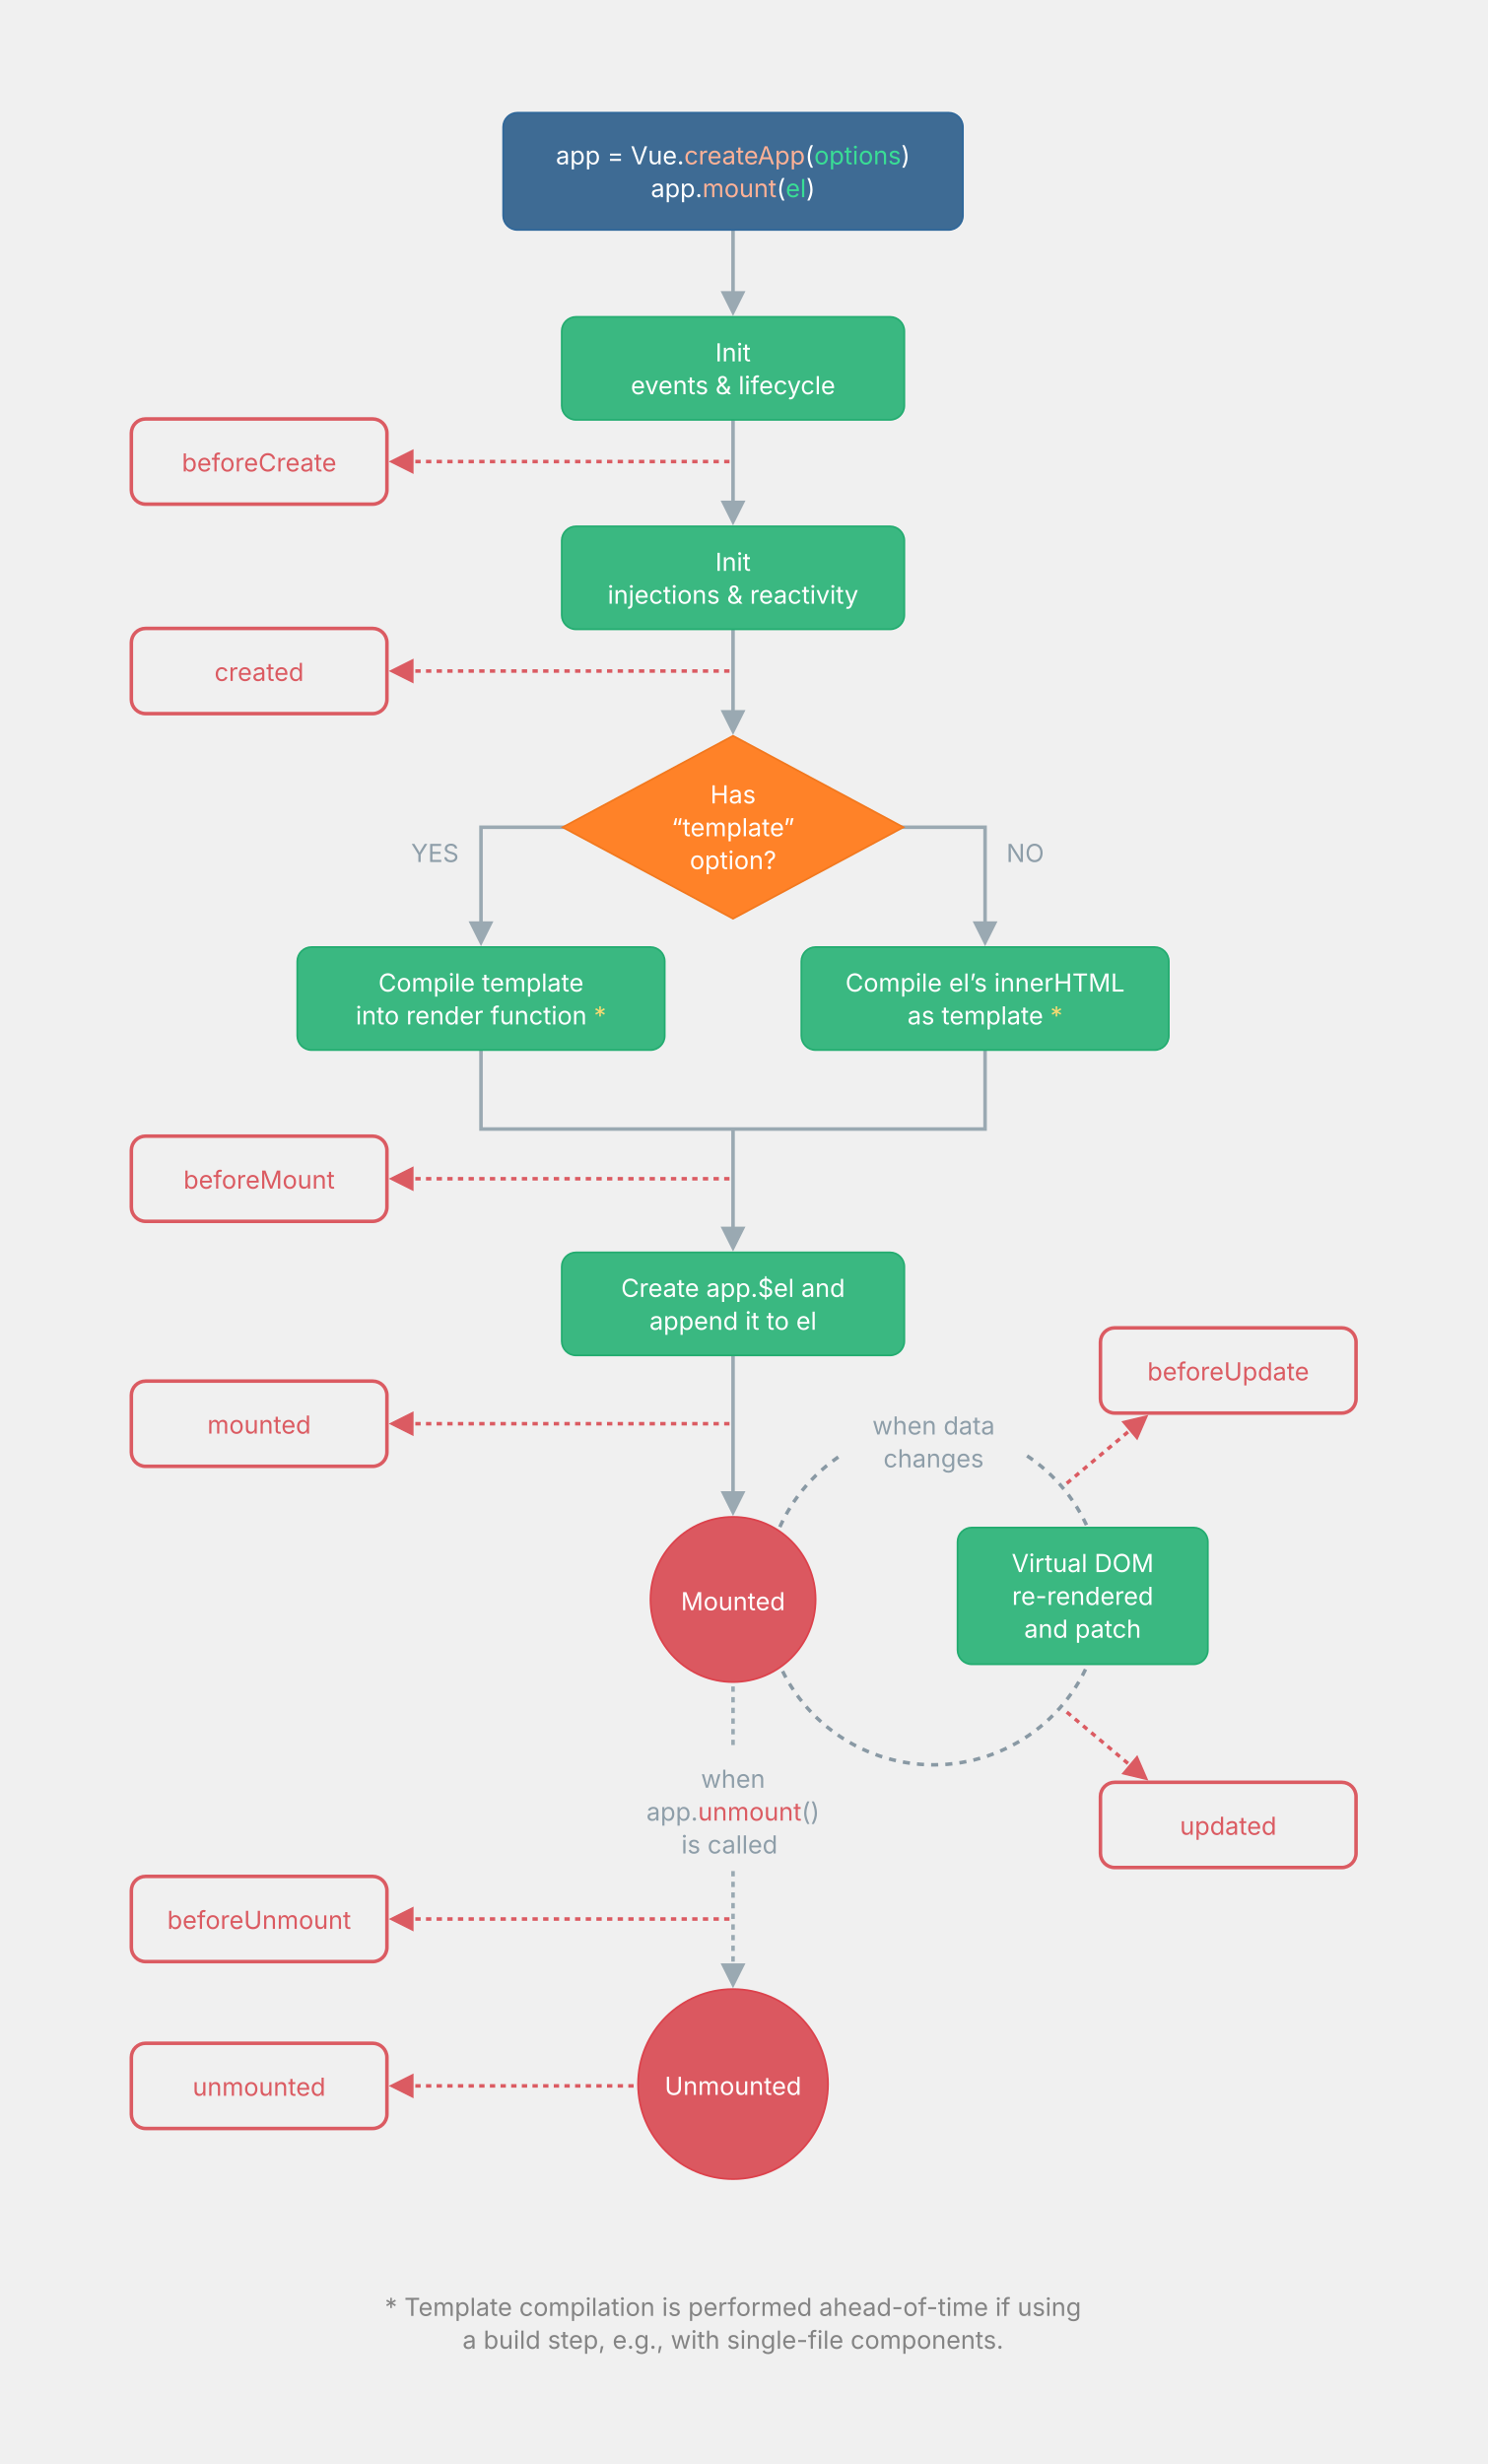
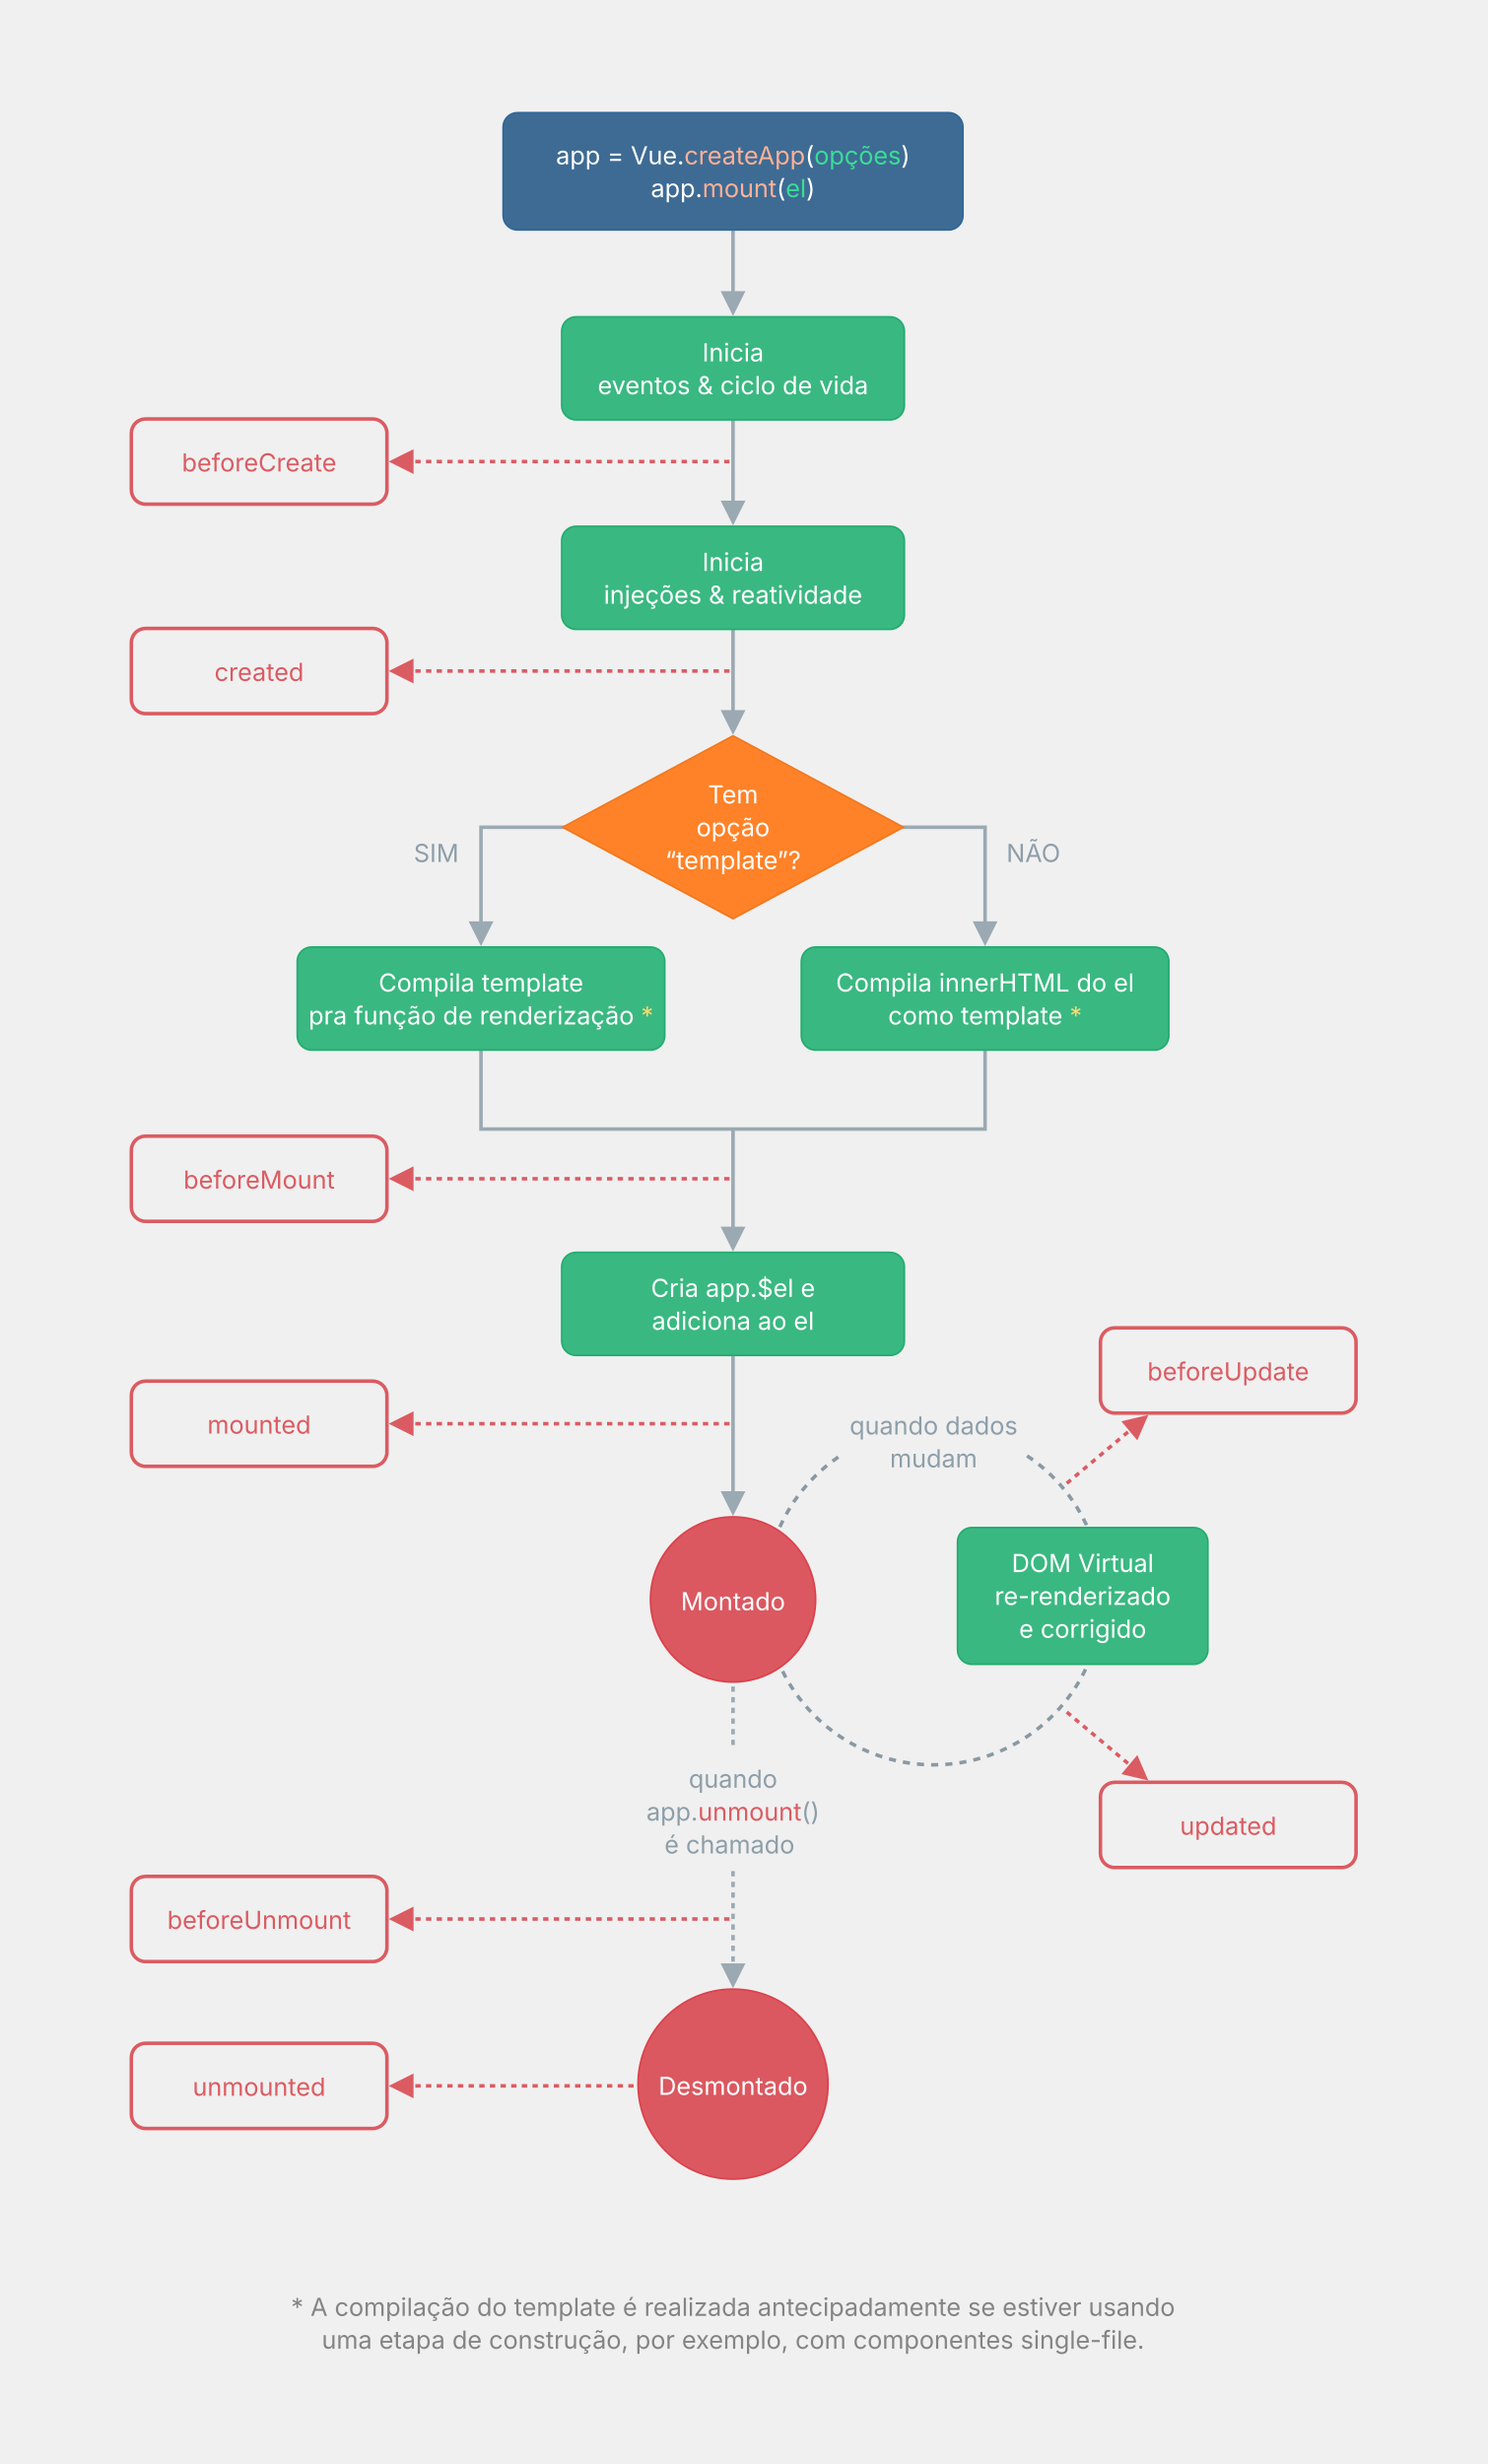
<svg xmlns="http://www.w3.org/2000/svg" width="838" height="1388" fill="none" font-family="Inter,Roboto,sans-serif" font-size="14" text-anchor="middle">
  <g transform="translate(283 63)">
    <path d="M131 66v35h6l-7 14-7-14h6v-35h2z" fill="#9AA9B2" />
    <rect stroke="#2F679A" fill="#3E6B94" x="0.5" y="0.5" width="259" height="66" rx="8" />
    <text x="130" y="24.5" fill="#FFF" dominant-baseline="middle">
-       app = Vue.<tspan fill="#FFB196" dominant-baseline="middle">createApp</tspan>(<tspan fill="#39DD95" dominant-baseline="middle">options</tspan>)
+       app = Vue.<tspan fill="#FFB196" dominant-baseline="middle">createApp</tspan>(<tspan fill="#39DD95" dominant-baseline="middle">opções</tspan>)
    </text>
    <text x="130" y="43" fill="#FFF" dominant-baseline="middle">
      app.<tspan fill="#FFB196" dominant-baseline="middle">mount</tspan>(<tspan fill="#39DD95" dominant-baseline="middle">el</tspan>)
    </text>
  </g>
  <g transform="translate(316 178)">
    <path d="M98 58v46h6l-7 14-7-14h6v-46h2z" fill="#9AA9B2" />
    <rect stroke="#23AC70" fill="#3AB881" x="0.5" y="0.5" width="193" height="58" rx="8" />
-     <text x="97" y="20.5" fill="#FFF" dominant-baseline="middle">Init</text>
-     <text x="97" y="39" fill="#FFF" dominant-baseline="middle">events &amp; lifecycle</text>
+     <text x="97" y="20.5" fill="#FFF" dominant-baseline="middle">Inicia</text>
+     <text x="97" y="39" fill="#FFF" dominant-baseline="middle">eventos &amp; ciclo de vida</text>
  </g>
  <g transform="translate(73 235)">
    <path d="M160 18v14l-14-7l14-7z" fill="#DB5B62" />
    <line x1="338" y1="25" x2="161" y2="25" stroke="#DB5B62" stroke-width="2" stroke-dasharray="3" />
    <rect stroke="#DB5B62" stroke-width="2" x="1" y="1" width="144" height="48" rx="8" />
    <text x="73" y="25.5" fill="#DB5B62" dominant-baseline="middle">beforeCreate</text>
  </g>
  <g transform="translate(316 296)">
    <path d="M98 58v46h6l-7 14-7-14h6v-46h2z" fill="#9AA9B2" />
    <rect stroke="#23AC70" fill="#3AB881" x="0.5" y="0.5" width="193" height="58" rx="8" />
-     <text x="97" y="20.5" fill="#FFF" dominant-baseline="middle">Init</text>
-     <text x="97" y="39" fill="#FFF" dominant-baseline="middle">injections &amp; reactivity</text>
+     <text x="97" y="20.5" fill="#FFF" dominant-baseline="middle">Inicia</text>
+     <text x="97" y="39" fill="#FFF" dominant-baseline="middle">injeções &amp; reatividade</text>
  </g>
  <g transform="translate(73 353)">
    <path d="M160 18v14l-14-7l14-7z" fill="#DB5B62" />
    <line x1="338" y1="25" x2="161" y2="25" stroke="#DB5B62" stroke-width="2" stroke-dasharray="3" />
    <rect stroke="#DB5B62" stroke-width="2" x="1" y="1" width="144" height="48" rx="8" />
    <text x="73" y="25.5" fill="#DB5B62" dominant-baseline="middle">created</text>
  </g>
  <g transform="translate(317 414)">
    <path d="M-45 53v52h6l-7 14-7-14h6v-54h286v54h6l-7 14-7-14h6v-52z" fill="#9AA9B2" />
    <polygon points="96,0.5 192,52 96,103.5 0,52" stroke="#F2781E" fill="#FF8228" />
-     <text fill="#FFF" x="96" y="33.5" dominant-baseline="middle">Has</text>
-     <text fill="#FFF" x="96" y="52" dominant-baseline="middle">“template”</text>
-     <text fill="#FFF" x="96" y="70.5" dominant-baseline="middle">option?</text>
-     <text fill="#8E9EA9" x="-58.5" y="66.5" text-anchor="end" dominant-baseline="middle">YES</text>
-     <text fill="#8E9EA9" x="250" y="66.5" text-anchor="start" dominant-baseline="middle">NO</text>
+     <text fill="#FFF" x="96" y="33.5" dominant-baseline="middle">Tem</text>
+     <text fill="#FFF" x="96" y="52" dominant-baseline="middle">opção</text>
+     <text fill="#FFF" x="96" y="70.5" dominant-baseline="middle">“template”?</text>
+     <text fill="#8E9EA9" x="-58.5" y="66.5" text-anchor="end" dominant-baseline="middle">SIM</text>
+     <text fill="#8E9EA9" x="250" y="66.5" text-anchor="start" dominant-baseline="middle">NÃO</text>
  </g>
  <g transform="translate(167 533)">
    <path d="M103 58h2v44h282v-44h2v46h-142v54h6l-7 14l-7-14h6v-54h-142z" fill="#9AA9B2" />
    <rect stroke="#23AC70" fill="#3AB881" x="0.5" y="0.5" width="207" height="58" rx="8" />
-     <text fill="#FFF" x="104" y="20.5" dominant-baseline="middle">Compile template</text>
-     <text fill="#FFF" x="104" y="39" dominant-baseline="middle">into render function <tspan fill="#F6DA72" dominant-baseline="middle">*</tspan>
+     <text fill="#FFF" x="104" y="20.5" dominant-baseline="middle">Compila template</text>
+     <text fill="#FFF" x="104" y="39" dominant-baseline="middle">pra função de renderização <tspan fill="#F6DA72" dominant-baseline="middle">*</tspan>
    </text>
    <g transform="translate(284 0)">
      <rect stroke="#23AC70" fill="#3AB881" x="0.5" y="0.5" width="207" height="58" rx="8" />
-       <text fill="#FFF" x="104" y="20.5" dominant-baseline="middle">Compile el’s innerHTML</text>
-       <text fill="#FFF" x="104" y="39" dominant-baseline="middle">as template <tspan fill="#F6DA72" dominant-baseline="middle">*</tspan>
+       <text fill="#FFF" x="104" y="20.5" dominant-baseline="middle">Compila innerHTML do el </text>
+       <text fill="#FFF" x="104" y="39" dominant-baseline="middle">como template <tspan fill="#F6DA72" dominant-baseline="middle">*</tspan>
      </text>
    </g>
  </g>
  <g transform="translate(73 639)">
    <path d="M160 18v14l-14-7l14-7z" fill="#DB5B62" />
    <line x1="338" y1="25" x2="161" y2="25" stroke="#DB5B62" stroke-width="2" stroke-dasharray="3" />
    <rect stroke="#DB5B62" stroke-width="2" x="1" y="1" width="144" height="48" rx="8" />
    <text x="73" y="25.5" fill="#DB5B62" dominant-baseline="middle">beforeMount</text>
  </g>
  <g transform="translate(316 705)">
    <path d="M98 58v77h6l-7 14-7-14h6v-77h2z" fill="#9AA9B2" />
    <rect stroke="#23AC70" fill="#3AB881" x="0.5" y="0.5" width="193" height="58" rx="8" />
-     <text x="97" y="20.5" fill="#FFF" dominant-baseline="middle">Create app.$el and</text>
-     <text x="97" y="39" fill="#FFF" dominant-baseline="middle">append it to el</text>
+     <text x="97" y="20.5" fill="#FFF" dominant-baseline="middle">Cria app.$el e</text>
+     <text x="97" y="39" fill="#FFF" dominant-baseline="middle">adiciona ao el</text>
  </g>
  <g transform="translate(73 777)">
    <path d="M160 18v14l-14-7l14-7z" fill="#DB5B62" />
    <line x1="338" y1="25" x2="161" y2="25" stroke="#DB5B62" stroke-width="2" stroke-dasharray="3" />
    <rect stroke="#DB5B62" stroke-width="2" x="1" y="1" width="144" height="48" rx="8" />
    <text x="73" y="25.5" fill="#DB5B62" dominant-baseline="middle">mounted</text>
  </g>
  <g>
    <g transform="translate(651.5 802.363) rotate(140 0 0)">
      <path d="M14 0v14l-14-7l14-7z" fill="#DB5B62" />
      <line x1="60" y1="7" x2="15" y2="7" stroke="#DB5B62" stroke-width="2" stroke-dasharray="3" />
    </g>
    <g transform="translate(619 747)">
      <rect stroke="#DB5B62" stroke-width="2" x="1" y="1" width="144" height="48" rx="8" />
      <text x="73" y="25.5" fill="#DB5B62" dominant-baseline="middle">beforeUpdate</text>
    </g>
    <g transform="translate(642.5 1008.363) rotate(220 0 0)">
      <path d="M14 0v14l-14-7l14-7z" fill="#DB5B62" />
      <line x1="60" y1="7" x2="15" y2="7" stroke="#DB5B62" stroke-width="2" stroke-dasharray="3" />
    </g>
    <g transform="translate(619 1003)">
      <rect stroke="#DB5B62" stroke-width="2" x="1" y="1" width="144" height="48" rx="8" />
      <text x="73" y="25.5" fill="#DB5B62" dominant-baseline="middle">updated</text>
    </g>
    <path transform="translate(430 803)" stroke="#8999A4" stroke-width="2" stroke-dasharray="4" stroke-dashoffset="6" d="M147 16a95 95,0,1,1,-102 0" />
    <g transform="translate(539 860)">
      <rect stroke="#23AC70" fill="#3AB881" x="0.5" y="0.5" width="141" height="77" rx="8" />
-       <text x="71" y="20.5" fill="#FFF" dominant-baseline="middle">Virtual DOM</text>
-       <text x="71" y="39" fill="#FFF" dominant-baseline="middle">re-rendered</text>
-       <text x="71" y="57.5" fill="#FFF" dominant-baseline="middle">and patch</text>
+       <text x="71" y="20.5" fill="#FFF" dominant-baseline="middle">DOM Virtual</text>
+       <text x="71" y="39" fill="#FFF" dominant-baseline="middle">re-renderizado</text>
+       <text x="71" y="57.5" fill="#FFF" dominant-baseline="middle">e corrigido</text>
    </g>
    <g transform="translate(526 803)">
-       <text x="0" y="0" fill="#8E9EA9" dominant-baseline="middle">when data</text>
-       <text x="0" y="18.5" fill="#8E9EA9" dominant-baseline="middle">changes</text>
+       <text x="0" y="0" fill="#8E9EA9" dominant-baseline="middle">quando dados</text>
+       <text x="0" y="18.5" fill="#8E9EA9" dominant-baseline="middle">mudam</text>
    </g>
  </g>
  <g transform="translate(366 854)">
    <circle stroke="#DC424C" fill="#DB5860" cx="47" cy="47" r="46.5" />
-     <text x="47" y="48" fill="#FFF" dominant-baseline="middle">Mounted</text>
+     <text x="47" y="48" fill="#FFF" dominant-baseline="middle">Montado</text>
    <path stroke="#9AA9B2" stroke-width="2" stroke-dasharray="3" d="M47 96v33" />
  </g>
  <g transform="translate(355 947)">
-     <text x="58" y="55" fill="#8E9EA9" dominant-baseline="middle">when</text>
+     <text x="58" y="55" fill="#8E9EA9" dominant-baseline="middle">quando</text>
    <text x="58" y="73.5" fill="#8E9EA9" dominant-baseline="middle">app.<tspan fill="#DB5B62" dominant-baseline="middle">unmount</tspan>()</text>
-     <text x="56" y="92" fill="#8E9EA9" dominant-baseline="middle">is called</text>
+     <text x="56" y="92" fill="#8E9EA9" dominant-baseline="middle">é chamado</text>
    <path stroke="#9AA9B2" stroke-width="2" stroke-dasharray="3" d="M58 107v51" />
    <path d="M51 159l7 14 7-14z" fill="#9AA9B2" />
  </g>
  <g transform="translate(73 1056)">
    <path d="M160 18v14l-14-7l14-7z" fill="#DB5B62" />
    <line x1="338" y1="25" x2="161" y2="25" stroke="#DB5B62" stroke-width="2" stroke-dasharray="3" />
    <rect stroke="#DB5B62" stroke-width="2" x="1" y="1" width="144" height="48" rx="8" />
    <text x="73" y="25.5" fill="#DB5B62" dominant-baseline="middle">beforeUnmount</text>
  </g>
  <g transform="translate(73 1150)">
    <path d="M160 18v14l-14-7l14-7z" fill="#DB5B62" />
    <line x1="338" y1="25" x2="161" y2="25" stroke="#DB5B62" stroke-width="2" stroke-dasharray="3" />
    <rect stroke="#DB5B62" stroke-width="2" x="1" y="1" width="144" height="48" rx="8" />
    <text x="73" y="25.5" fill="#DB5B62" dominant-baseline="middle">unmounted</text>
  </g>
  <g transform="translate(359 1120)">
    <circle stroke="#DC424C" fill="#DB5860" cx="54" cy="54" r="53.5" />
-     <text x="54" y="55" fill="#FFF" dominant-baseline="middle">Unmounted</text>
+     <text x="54" y="55" fill="#FFF" dominant-baseline="middle">Desmontado</text>
  </g>
  <g transform="translate(413 1299.5)">
-     <text x="0" y="0" fill="#848484" dominant-baseline="middle">* Template compilation is performed ahead-of-time if using</text>
-     <text x="0" y="18.5" fill="#848484" dominant-baseline="middle">a build step, e.g., with single-file components.</text>
+     <text x="0" y="0" fill="#848484" dominant-baseline="middle">* A compilação do template é realizada antecipadamente se estiver usando</text>
+     <text x="0" y="18.5" fill="#848484" dominant-baseline="middle">uma etapa de construção, por exemplo, com componentes single-file.</text>
  </g>
</svg>
